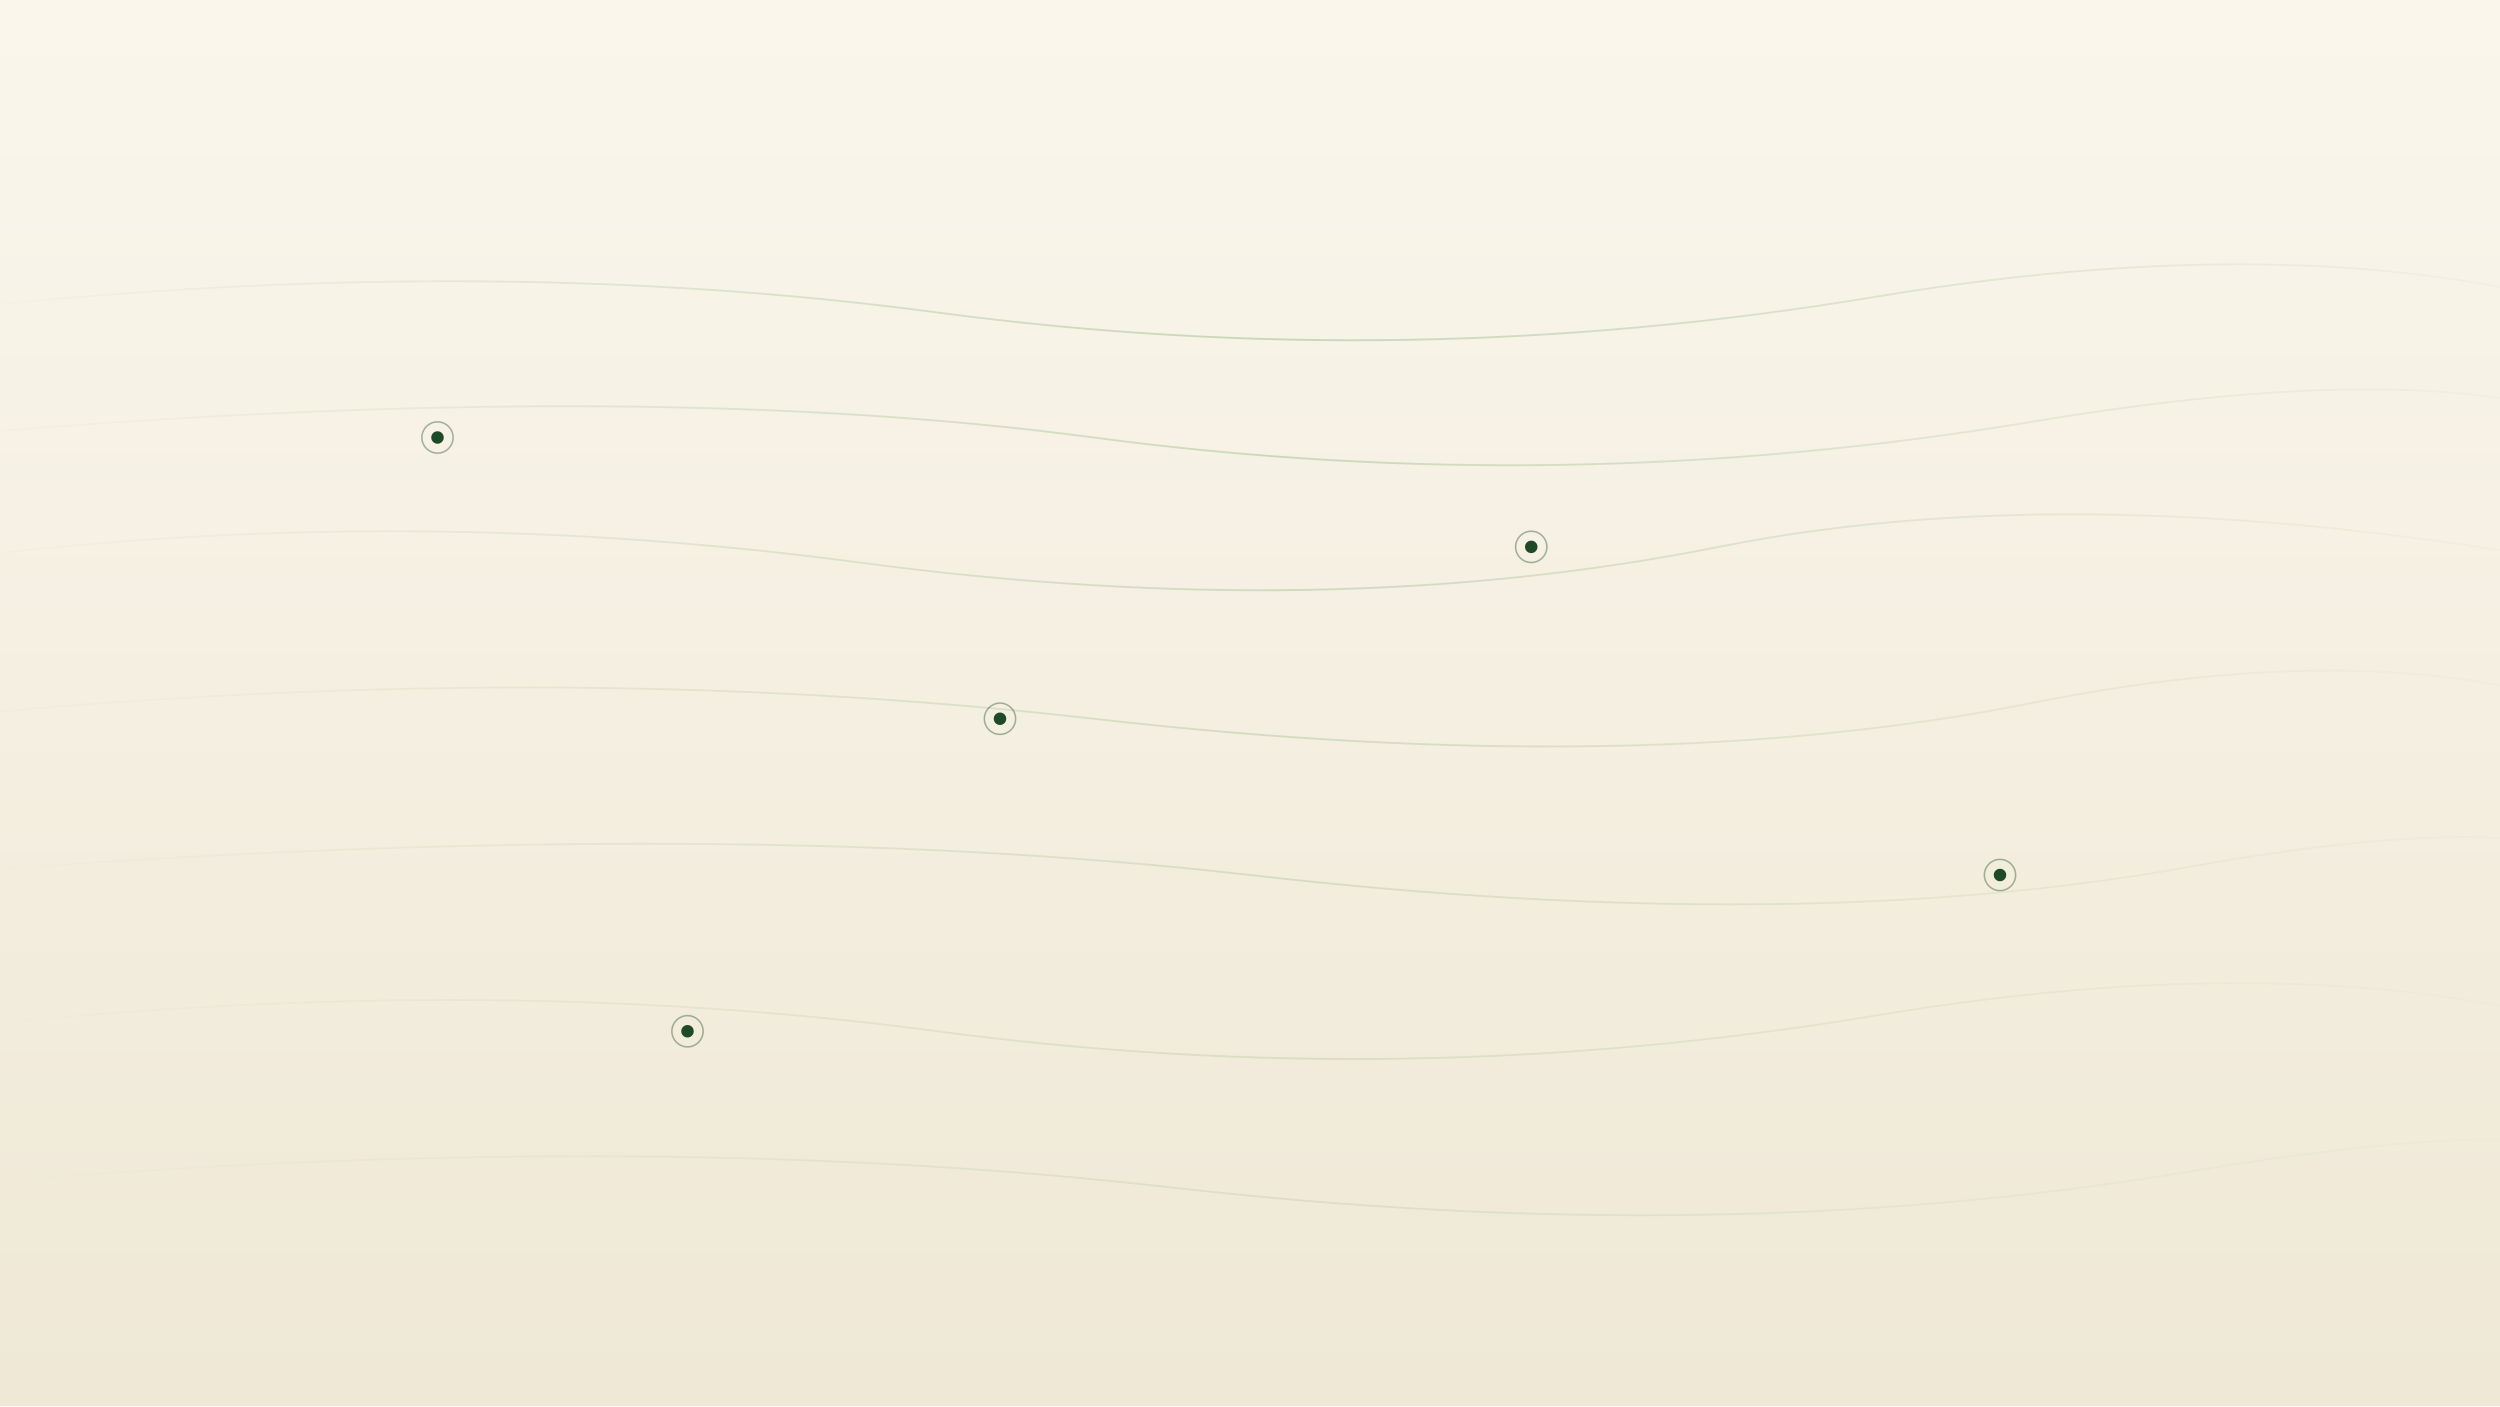
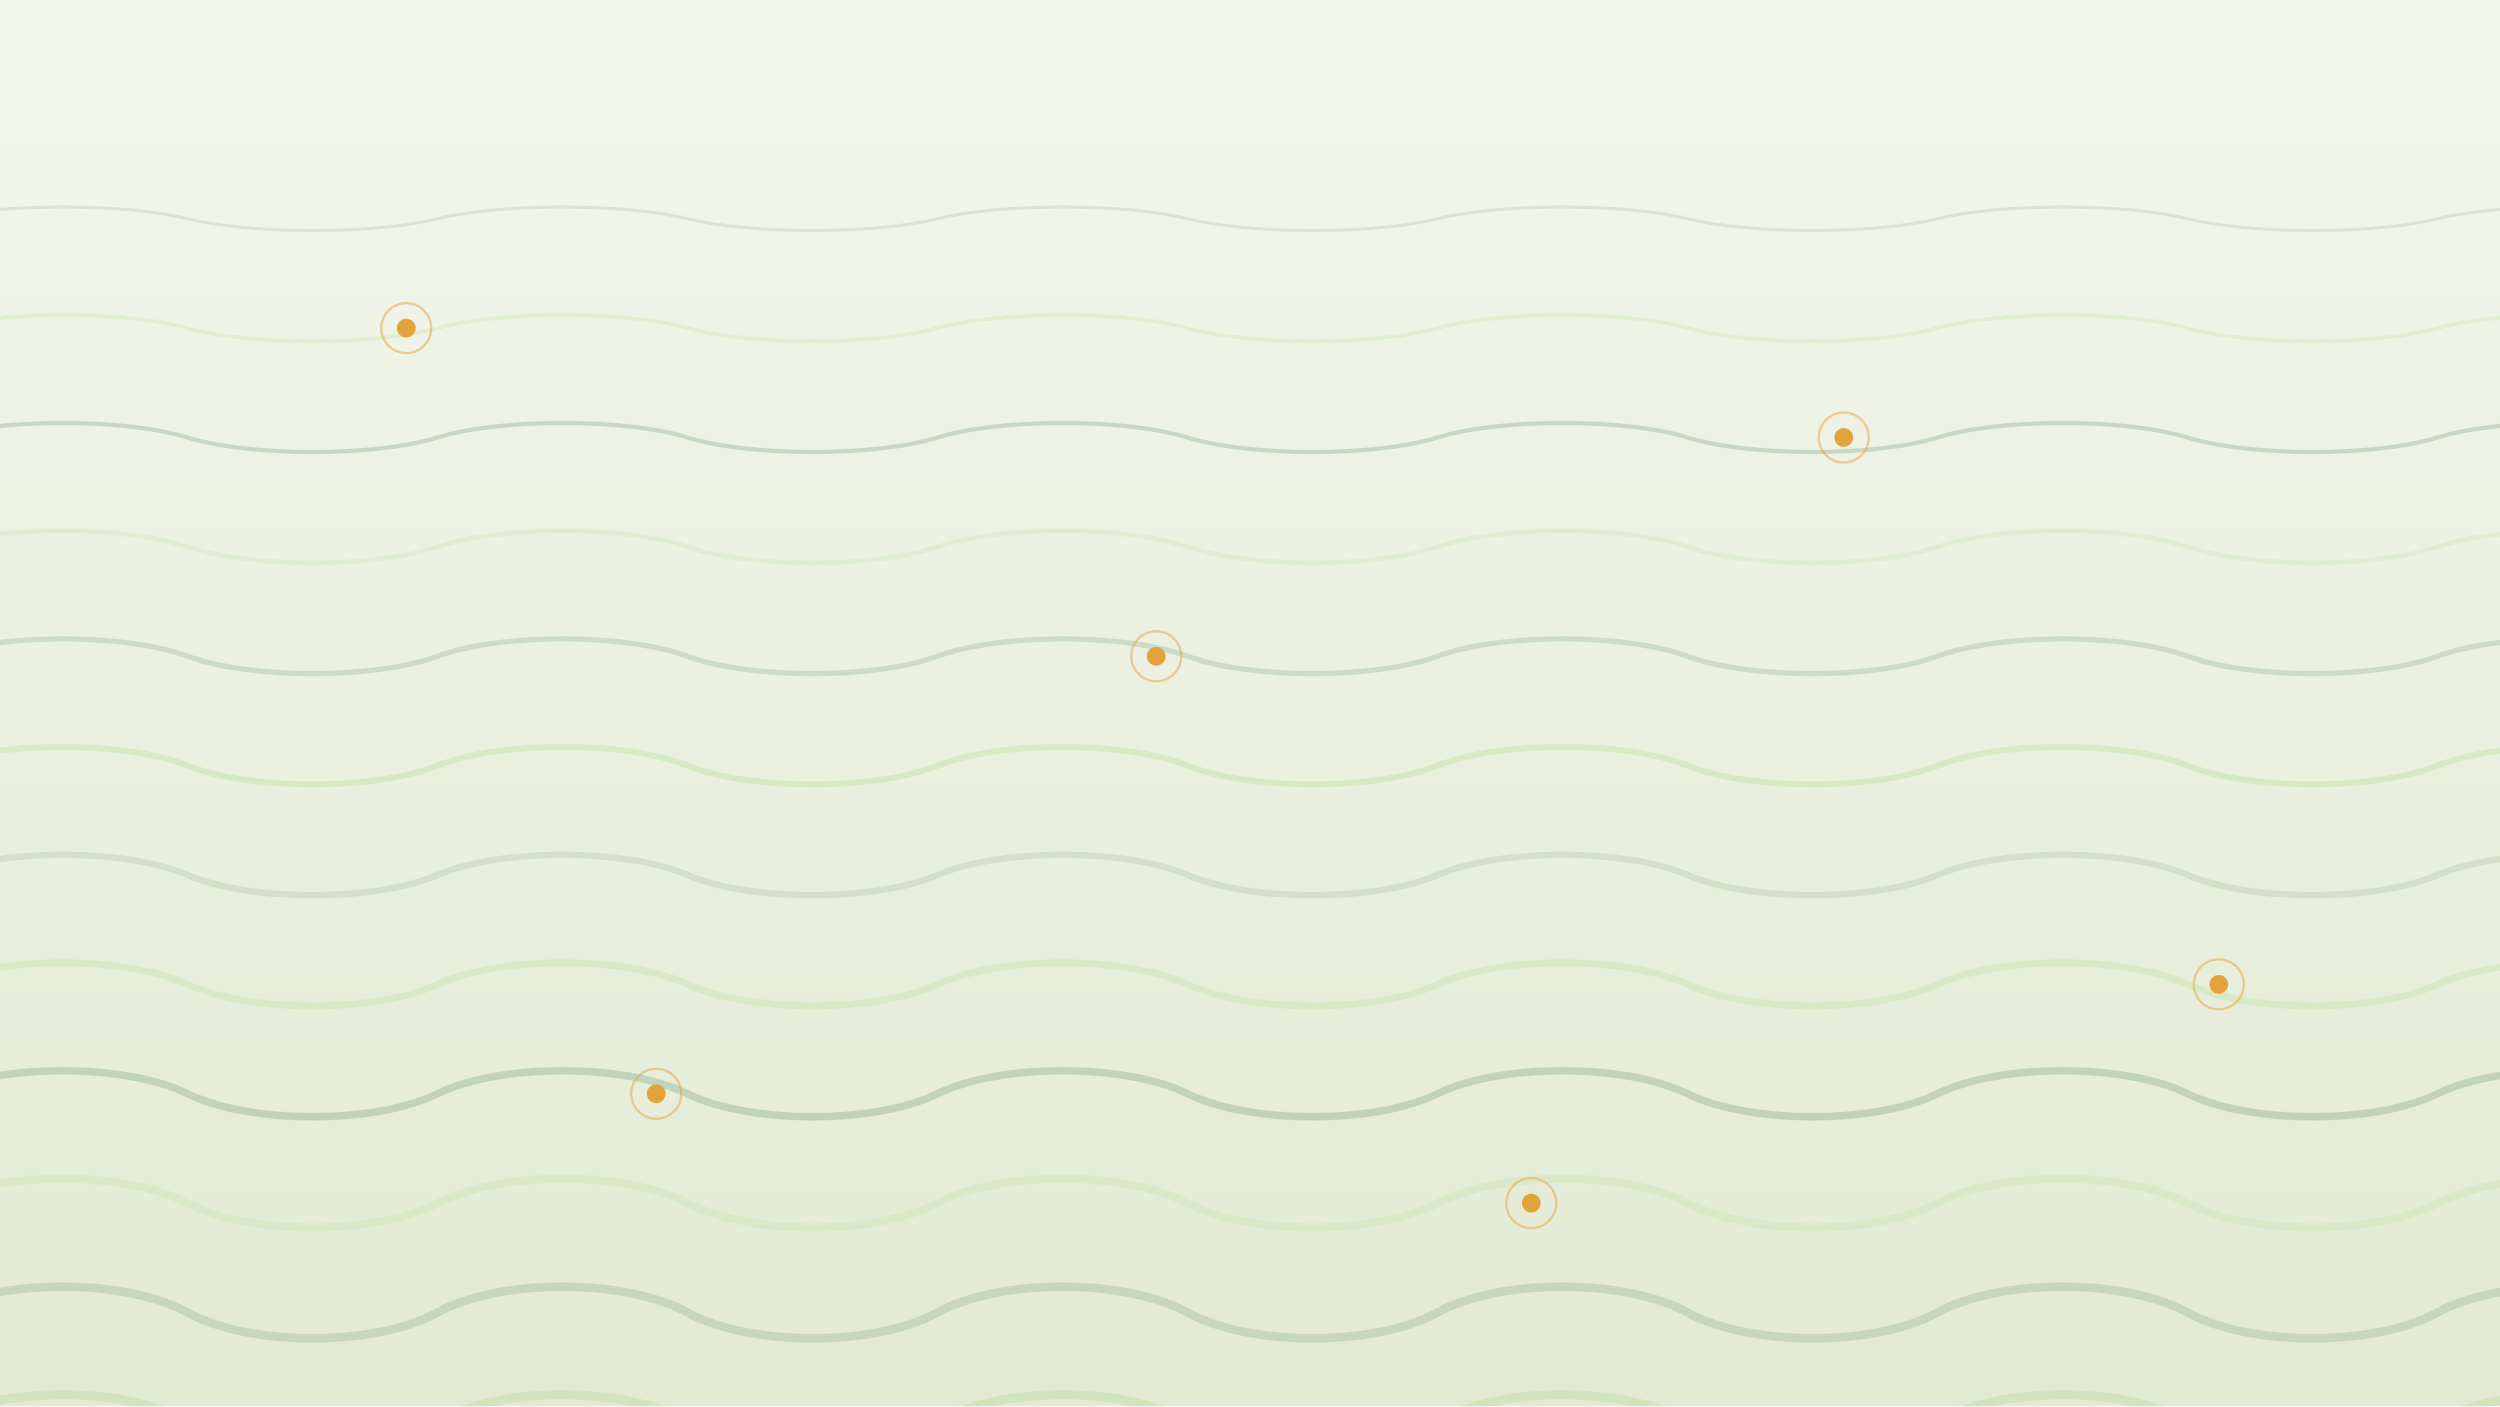
<svg xmlns="http://www.w3.org/2000/svg" viewBox="0 0 1600 900" width="1600" height="900" preserveAspectRatio="xMidYMid slice" role="img" aria-label="Tilthwave field background">
  <defs>
    <linearGradient id="fbg" x1="0" y1="0" x2="0" y2="1">
-       <stop offset="0%" stop-color="#FAF6EC" />
-       <stop offset="100%" stop-color="#EFE8D6" />
-     </linearGradient>
-     <linearGradient id="fcontour" x1="0" y1="0" x2="1" y2="0">
-       <stop offset="0%" stop-color="#4A8E3A" stop-opacity="0" />
-       <stop offset="50%" stop-color="#4A8E3A" stop-opacity="0.5" />
-       <stop offset="100%" stop-color="#4A8E3A" stop-opacity="0" />
+       <stop offset="0%" stop-color="#F3F6EC" />
+       <stop offset="100%" stop-color="#E2EAD3" />
    </linearGradient>
  </defs>
  <rect width="1600" height="900" fill="url(#fbg)" />
-   <g fill="none" stroke="url(#fcontour)" stroke-width="1.2">
-     <path d="M-50 200 Q 300 160 600 200 T 1200 190 T 1700 210" opacity="0.55" />
-     <path d="M-50 280 Q 400 240 700 280 T 1300 270 T 1700 290" opacity="0.5" />
-     <path d="M-50 360 Q 250 320 550 360 T 1100 350 T 1700 370" opacity="0.45" />
-     <path d="M-50 460 Q 350 420 700 460 T 1300 450 T 1700 470" opacity="0.4" />
-     <path d="M-50 560 Q 450 520 800 560 T 1400 555 T 1700 570" opacity="0.35" />
-     <path d="M-50 660 Q 300 620 600 660 T 1200 650 T 1700 670" opacity="0.3" />
-     <path d="M-50 760 Q 400 720 750 760 T 1400 750 T 1700 770" opacity="0.25" />
+   <g fill="none" stroke-linecap="round">
+     <path d="M-40 140 C 0 130.0, 80 130.0, 120 140 S 240 150.0, 280 140 C 320 130.0, 400 130.0, 440 140 S 560 150.0, 600 140 C 640 130.0, 720 130.0, 760 140 S 880 150.0, 920 140 C 960 130.0, 1040 130.0, 1080 140 S 1200 150.0, 1240 140 C 1280 130.0, 1360 130.0, 1400 140 S 1520 150.0, 1560 140 C 1600 130.0, 1680 130.0, 1720 140 S 1840 150.0, 1880 140" stroke="#2F6B3A" stroke-width="2.0" opacity="0.12" />
+     <path d="M-40 210 C 0 198.8, 80 198.8, 120 210 S 240 221.2, 280 210 C 320 198.8, 400 198.8, 440 210 S 560 221.2, 600 210 C 640 198.8, 720 198.8, 760 210 S 880 221.2, 920 210 C 960 198.8, 1040 198.8, 1080 210 S 1200 221.2, 1240 210 C 1280 198.8, 1360 198.8, 1400 210 S 1520 221.2, 1560 210 C 1600 198.8, 1680 198.8, 1720 210 S 1840 221.2, 1880 210" stroke="#8CCB5E" stroke-width="2.4" opacity="0.16" />
+     <path d="M-40 280 C 0 267.6, 80 267.6, 120 280 S 240 292.4, 280 280 C 320 267.6, 400 267.6, 440 280 S 560 292.4, 600 280 C 640 267.6, 720 267.6, 760 280 S 880 292.4, 920 280 C 960 267.6, 1040 267.6, 1080 280 S 1200 292.4, 1240 280 C 1280 267.6, 1360 267.6, 1400 280 S 1520 292.4, 1560 280 C 1600 267.6, 1680 267.6, 1720 280 S 1840 292.4, 1880 280" stroke="#2F6B3A" stroke-width="2.7" opacity="0.20" />
+     <path d="M-40 350 C 0 336.4, 80 336.4, 120 350 S 240 363.6, 280 350 C 320 336.4, 400 336.4, 440 350 S 560 363.6, 600 350 C 640 336.4, 720 336.4, 760 350 S 880 363.6, 920 350 C 960 336.4, 1040 336.4, 1080 350 S 1200 363.6, 1240 350 C 1280 336.4, 1360 336.4, 1400 350 S 1520 363.6, 1560 350 C 1600 336.4, 1680 336.4, 1720 350 S 1840 363.6, 1880 350" stroke="#8CCB5E" stroke-width="3.0" opacity="0.12" />
+     <path d="M-40 420 C 0 405.2, 80 405.2, 120 420 S 240 434.8, 280 420 C 320 405.2, 400 405.2, 440 420 S 560 434.8, 600 420 C 640 405.2, 720 405.2, 760 420 S 880 434.8, 920 420 C 960 405.2, 1040 405.2, 1080 420 S 1200 434.8, 1240 420 C 1280 405.2, 1360 405.2, 1400 420 S 1520 434.8, 1560 420 C 1600 405.2, 1680 405.2, 1720 420 S 1840 434.8, 1880 420" stroke="#2F6B3A" stroke-width="3.4" opacity="0.16" />
+     <path d="M-40 490 C 0 474.0, 80 474.0, 120 490 S 240 506.0, 280 490 C 320 474.0, 400 474.0, 440 490 S 560 506.0, 600 490 C 640 474.0, 720 474.0, 760 490 S 880 506.0, 920 490 C 960 474.0, 1040 474.0, 1080 490 S 1200 506.0, 1240 490 C 1280 474.0, 1360 474.0, 1400 490 S 1520 506.0, 1560 490 C 1600 474.0, 1680 474.0, 1720 490 S 1840 506.0, 1880 490" stroke="#8CCB5E" stroke-width="3.8" opacity="0.20" />
+     <path d="M-40 560 C 0 542.8, 80 542.8, 120 560 S 240 577.2, 280 560 C 320 542.8, 400 542.8, 440 560 S 560 577.2, 600 560 C 640 542.8, 720 542.8, 760 560 S 880 577.2, 920 560 C 960 542.8, 1040 542.8, 1080 560 S 1200 577.2, 1240 560 C 1280 542.8, 1360 542.8, 1400 560 S 1520 577.2, 1560 560 C 1600 542.8, 1680 542.8, 1720 560 S 1840 577.2, 1880 560" stroke="#2F6B3A" stroke-width="4.1" opacity="0.12" />
+     <path d="M-40 630 C 0 611.6, 80 611.6, 120 630 S 240 648.4, 280 630 C 320 611.6, 400 611.6, 440 630 S 560 648.4, 600 630 C 640 611.6, 720 611.6, 760 630 S 880 648.4, 920 630 C 960 611.6, 1040 611.6, 1080 630 S 1200 648.4, 1240 630 C 1280 611.6, 1360 611.6, 1400 630 S 1520 648.4, 1560 630 C 1600 611.6, 1680 611.6, 1720 630 S 1840 648.4, 1880 630" stroke="#8CCB5E" stroke-width="4.4" opacity="0.16" />
+     <path d="M-40 700 C 0 680.4, 80 680.4, 120 700 S 240 719.6, 280 700 C 320 680.4, 400 680.4, 440 700 S 560 719.6, 600 700 C 640 680.4, 720 680.4, 760 700 S 880 719.6, 920 700 C 960 680.4, 1040 680.4, 1080 700 S 1200 719.6, 1240 700 C 1280 680.4, 1360 680.4, 1400 700 S 1520 719.6, 1560 700 C 1600 680.4, 1680 680.4, 1720 700 S 1840 719.6, 1880 700" stroke="#2F6B3A" stroke-width="4.8" opacity="0.20" />
+     <path d="M-40 770 C 0 749.2, 80 749.2, 120 770 S 240 790.8, 280 770 C 320 749.2, 400 749.2, 440 770 S 560 790.8, 600 770 C 640 749.2, 720 749.2, 760 770 S 880 790.8, 920 770 C 960 749.2, 1040 749.2, 1080 770 S 1200 790.8, 1240 770 C 1280 749.2, 1360 749.2, 1400 770 S 1520 790.8, 1560 770 C 1600 749.2, 1680 749.2, 1720 770 S 1840 790.8, 1880 770" stroke="#8CCB5E" stroke-width="5.2" opacity="0.12" />
+     <path d="M-40 840 C 0 818.0, 80 818.0, 120 840 S 240 862.0, 280 840 C 320 818.0, 400 818.0, 440 840 S 560 862.0, 600 840 C 640 818.0, 720 818.0, 760 840 S 880 862.0, 920 840 C 960 818.0, 1040 818.0, 1080 840 S 1200 862.0, 1240 840 C 1280 818.0, 1360 818.0, 1400 840 S 1520 862.0, 1560 840 C 1600 818.0, 1680 818.0, 1720 840 S 1840 862.0, 1880 840" stroke="#2F6B3A" stroke-width="5.5" opacity="0.16" />
+     <path d="M-40 910 C 0 886.8, 80 886.8, 120 910 S 240 933.2, 280 910 C 320 886.8, 400 886.8, 440 910 S 560 933.2, 600 910 C 640 886.8, 720 886.8, 760 910 S 880 933.2, 920 910 C 960 886.8, 1040 886.8, 1080 910 S 1200 933.2, 1240 910 C 1280 886.8, 1360 886.8, 1400 910 S 1520 933.2, 1560 910 C 1600 886.8, 1680 886.8, 1720 910 S 1840 933.2, 1880 910" stroke="#8CCB5E" stroke-width="5.8" opacity="0.20" />
  </g>
-   <g fill="#1F4A28">
-     <circle cx="280" cy="280" r="4" />
-     <circle cx="280" cy="280" r="10" fill="none" stroke="#1F4A28" stroke-width="1" opacity="0.4" />
-     <circle cx="640" cy="460" r="4" />
-     <circle cx="640" cy="460" r="10" fill="none" stroke="#1F4A28" stroke-width="1" opacity="0.4" />
-     <circle cx="980" cy="350" r="4" />
-     <circle cx="980" cy="350" r="10" fill="none" stroke="#1F4A28" stroke-width="1" opacity="0.4" />
-     <circle cx="1280" cy="560" r="4" />
-     <circle cx="1280" cy="560" r="10" fill="none" stroke="#1F4A28" stroke-width="1" opacity="0.4" />
-     <circle cx="440" cy="660" r="4" />
-     <circle cx="440" cy="660" r="10" fill="none" stroke="#1F4A28" stroke-width="1" opacity="0.4" />
+   <g fill="#E3A33B">
+     <circle cx="260" cy="210" r="6" />
+     <circle cx="260" cy="210" r="16" fill="none" stroke="#E3A33B" stroke-width="1.5" opacity="0.5" />
+     <circle cx="740" cy="420" r="6" />
+     <circle cx="740" cy="420" r="16" fill="none" stroke="#E3A33B" stroke-width="1.5" opacity="0.5" />
+     <circle cx="1180" cy="280" r="6" />
+     <circle cx="1180" cy="280" r="16" fill="none" stroke="#E3A33B" stroke-width="1.5" opacity="0.5" />
+     <circle cx="1420" cy="630" r="6" />
+     <circle cx="1420" cy="630" r="16" fill="none" stroke="#E3A33B" stroke-width="1.5" opacity="0.5" />
+     <circle cx="420" cy="700" r="6" />
+     <circle cx="420" cy="700" r="16" fill="none" stroke="#E3A33B" stroke-width="1.5" opacity="0.5" />
+     <circle cx="980" cy="770" r="6" />
+     <circle cx="980" cy="770" r="16" fill="none" stroke="#E3A33B" stroke-width="1.5" opacity="0.5" />
  </g>
</svg>
